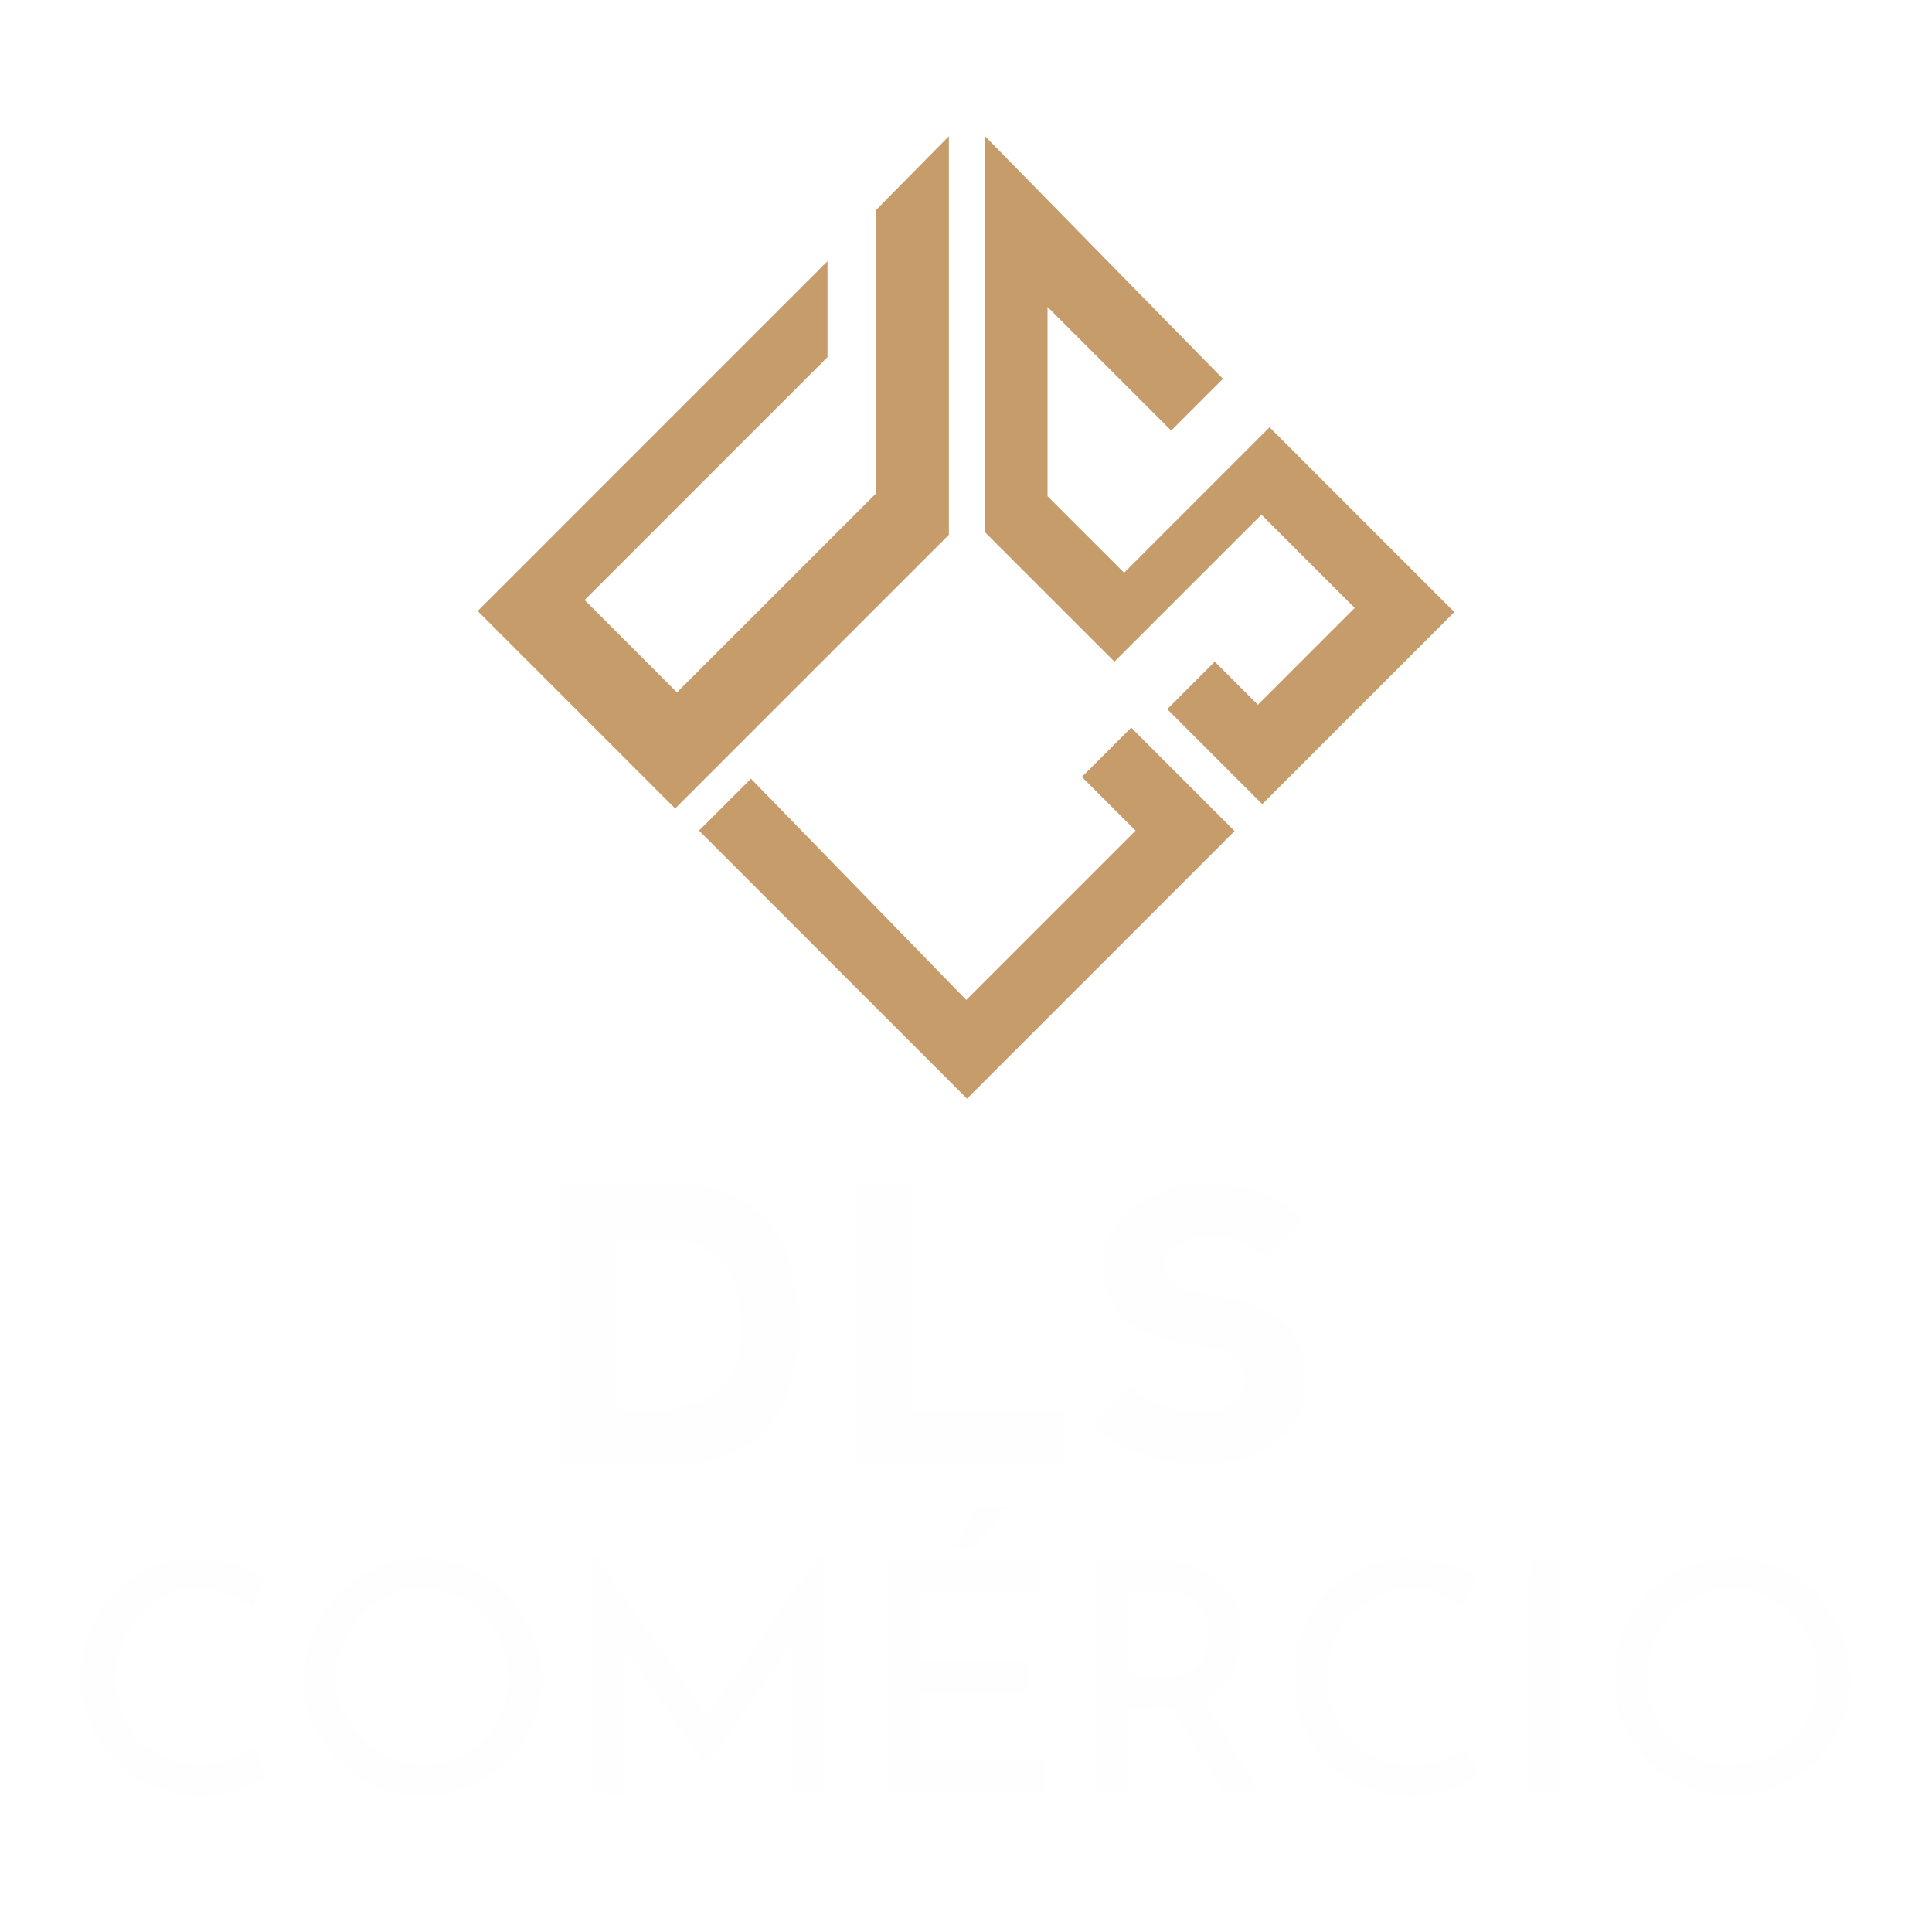
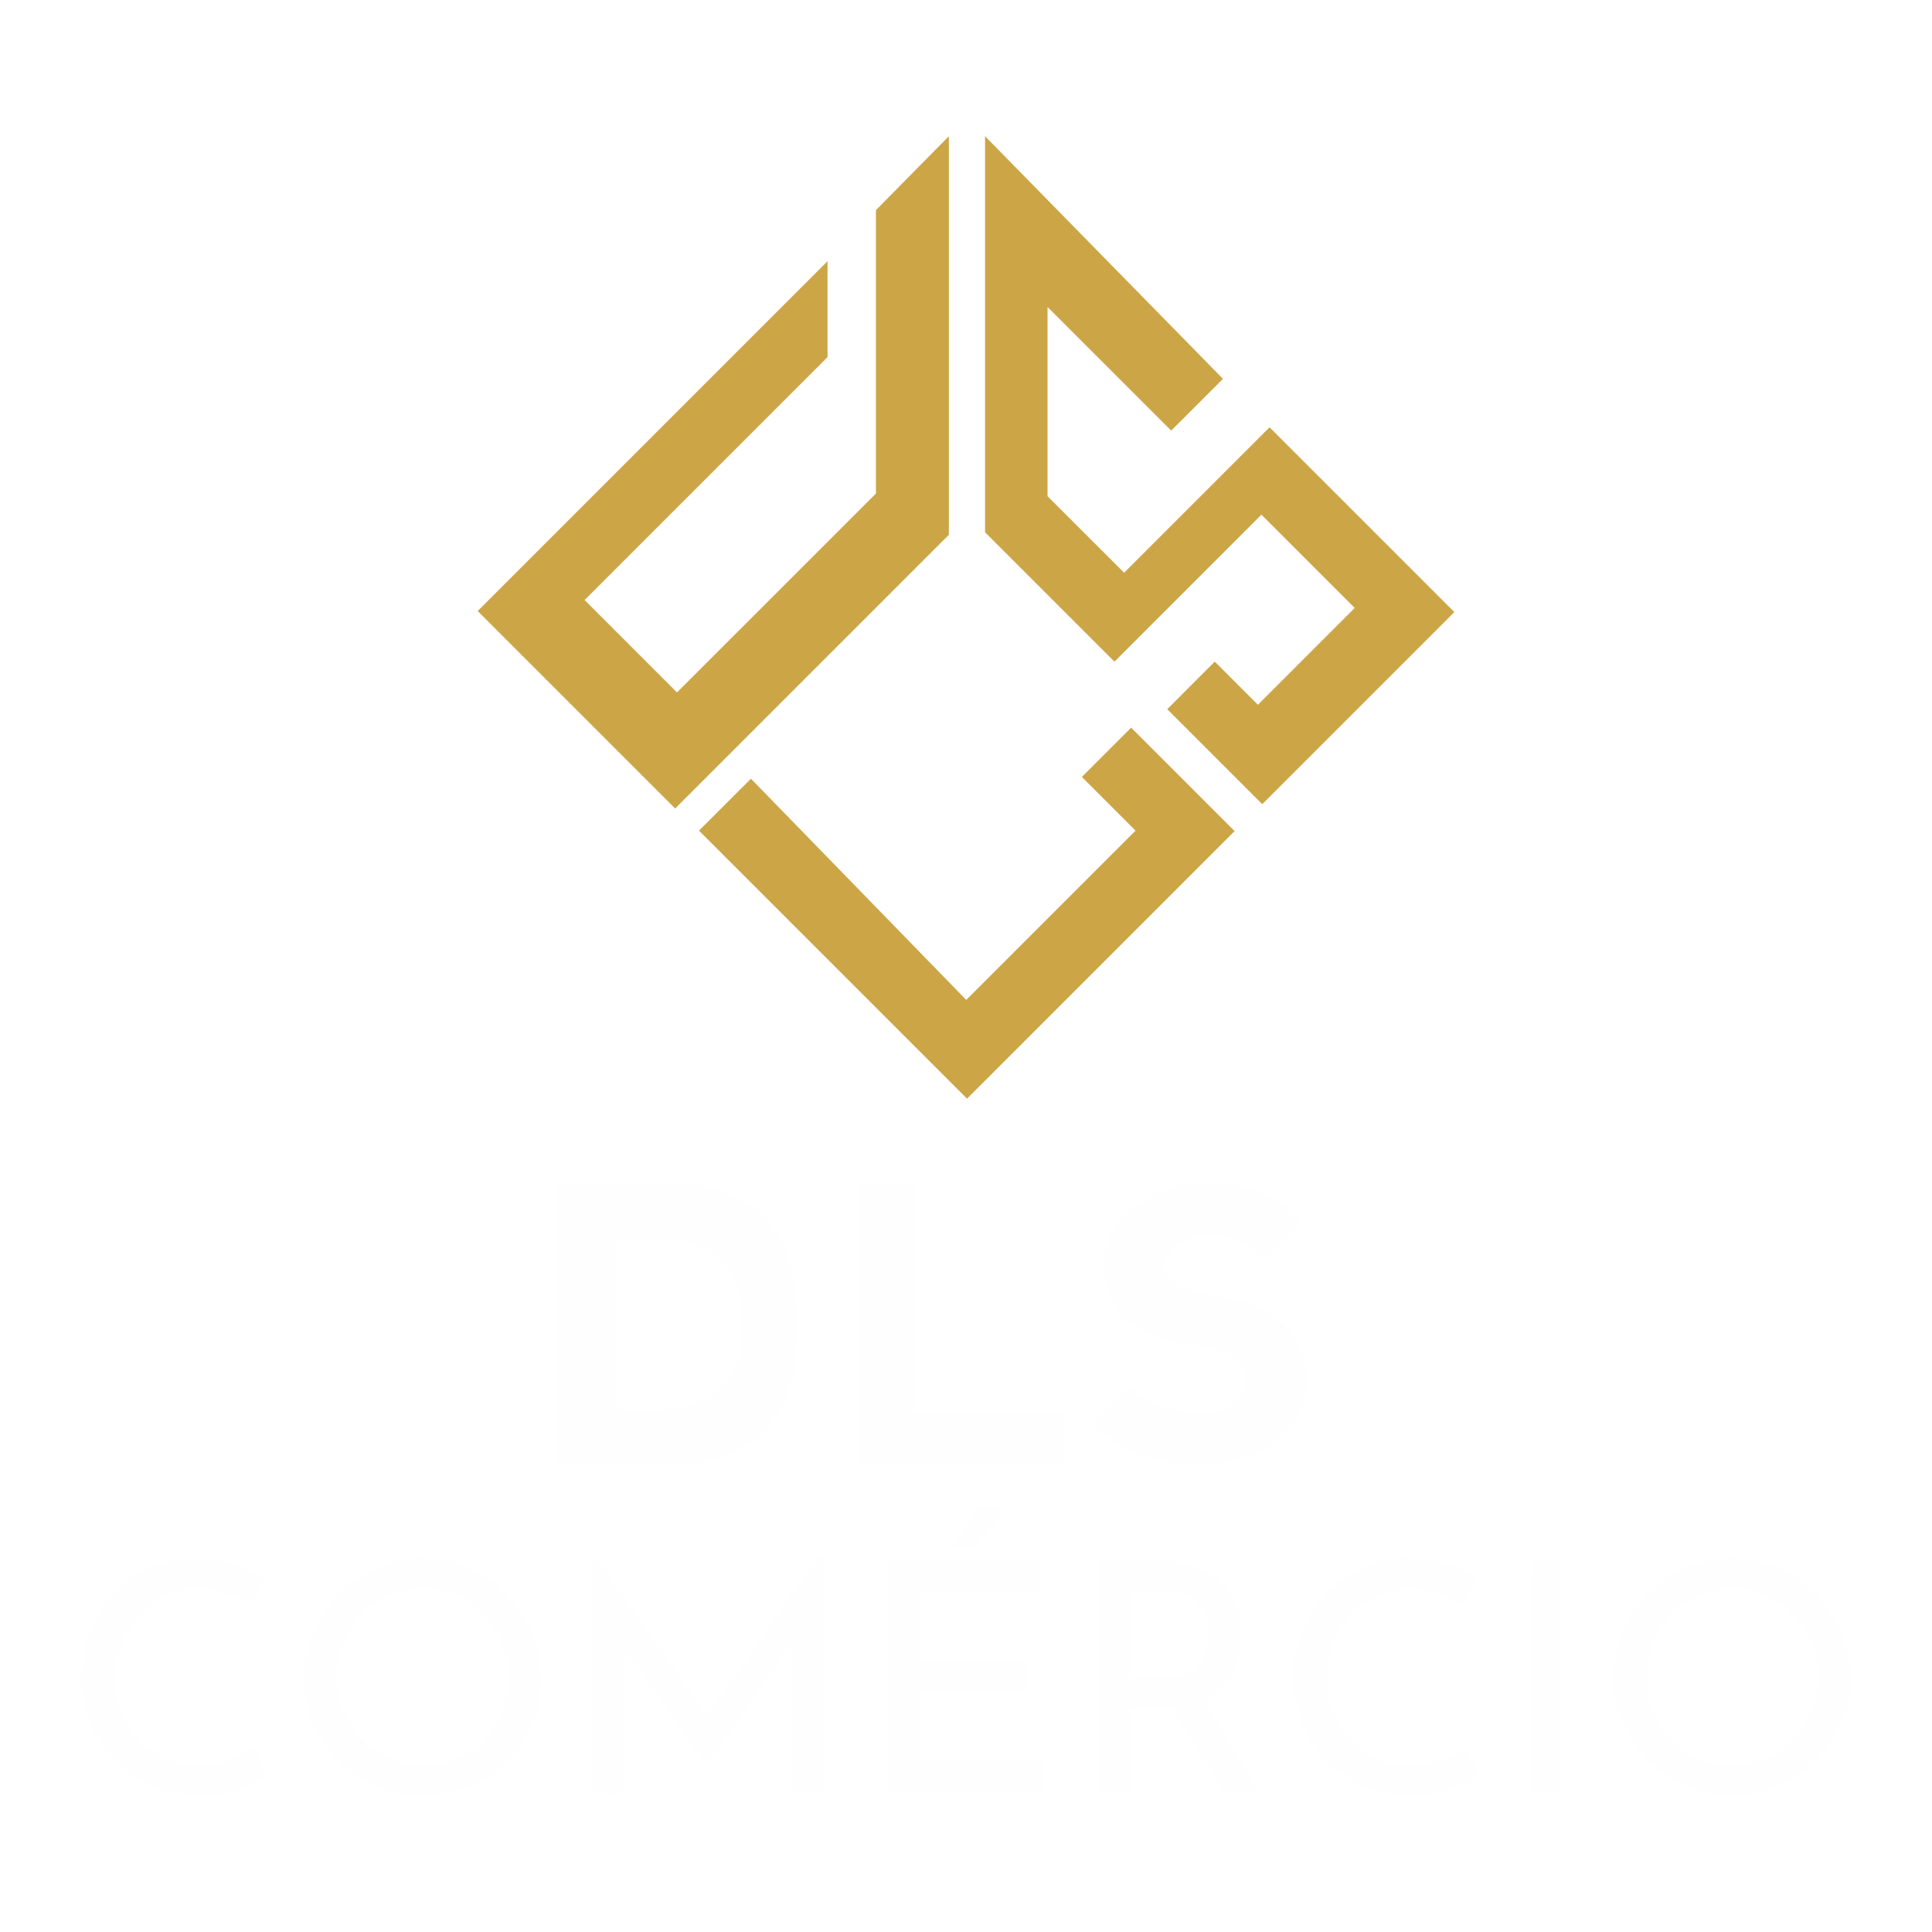
<svg xmlns="http://www.w3.org/2000/svg" id="Camada_1" version="1.1" viewBox="0 0 1080 1080">
  <defs>
    <style>
      .st0 {
        fill: #fefefe;
      }

      .st1 {
-         fill: #c69c6b;
+         fill: #cca546;
      }
    </style>
  </defs>
  <g>
-     <path class="st0" d="M312,818.39v-156.89h72.01c.36,0,5.43.99,6.96,1.23,48.02,7.61,57.55,49.27,54.55,91.89-1.81,25.75-15.39,51.29-40.97,59.72-1.93.64-16.07,4.05-17.03,4.05h-75.52ZM344.79,786.78c1.84.18,3.25,1.06,5.22,1.22,27.65,2.34,60.82-2.04,63.9-35.72,1.9-20.74.24-46.89-21.96-55.39-2.27-.87-10.96-3.77-12.62-3.77h-34.54v93.67Z" />
-     <path class="st0" d="M665.29,661.78c16.29-1.91,37.1,1.65,51.06,10.42,1.93,1.21,10.93,8.42,11.25,9.88.32,1.42-.96,1.98-1.71,2.84-1.98,2.27-16.52,17.11-17.71,17.46-2.93.85-4.61-2.88-7.05-4.42-10.18-6.41-23.02-8.71-34.71-5.77-10.65,2.68-20.8,14.05-11.41,23.79,7.47,7.75,29.44,8.52,39.89,11.63,7.51,2.23,22.04,10.36,26.89,16.43,10.39,13.01,11.42,37.23,1.71,50.9-22.6,31.8-78.94,29.49-107.02,6.41-3.53-2.9-6.52-4.65-3.01-8.73,1.93-2.24,16.46-17.24,17.67-17.51,1.79-.39,3.55,2.9,5.21,4.02,12.06,8.17,25.85,11.34,40.39,10.03,22.17-1.99,27.18-27.57,4.37-34.88-7.96-2.55-17.06-2.17-25.2-4.07-27.11-6.34-42.12-21.31-38.28-50.61,2.66-20.35,28.82-35.61,47.66-37.81Z" />
-     <path class="st0" d="M511.04,661.5v127.62h82.54c.12,0,1.76,1.63,1.76,1.76v27.51h-115.91v-155.13c0-.12,1.63-1.76,1.76-1.76h29.86Z" />
-     <path class="st0" d="M330.74,871.66c.24-.98,1.69-2.31,2.91-.57,19.87,28.5,40.33,56.61,59.78,85.41,3,3.33,2.53.04,4-1.73,21.41-25.66,38.04-57.25,59.24-82.46,1.15-1.36,1.93-2.82,4.03-2.4l.03,129.4c-.74,5.39-13.36,1.96-17.59,2.9v-81.96c-2.84-.65-1.87.54-2.58,1.52-12.17,16.77-23.33,34.37-35.55,51.09-1.28,1.76-8.56,11.59-9.36,11.76-1.43.31-3.13-1.88-4.03-2.9-11.5-13.03-22.77-32.85-33.43-47.36-2.85-3.88-6.46-8.64-9.89-11.78v79.62c0,.73-13.49.2-14.67.03-1.01-.14-2.9-1.05-2.9-1.79v-128.79Z" />
-     <path class="st0" d="M229.74,871.36c52.99-5.54,91.48,53.79,63.75,100.04-26.63,44.41-92.31,42.66-116.36-3.51-21.41-41.1,7.25-91.79,52.61-96.53ZM227.39,888.91c-23.21,3.22-42.14,30.07-39.43,52.94,3.62,30.57,34.44,53.07,64.36,42.23,40.38-14.63,43.08-72.14,4.7-91.38-8.99-4.51-19.68-5.17-29.62-3.79Z" />
-     <path class="st0" d="M961.51,871.36c56.04-5.92,94.37,59.83,60.02,105.68-28.14,37.56-86.43,35.08-110.29-5.64-24.4-41.64,2.42-94.99,50.27-100.04ZM935.17,973.81c25.14,24.44,68.7,12.35,78.76-20.76,11.86-39.05-23.53-76.44-62.98-61.81-30.09,11.15-39.54,50.44-21.27,75.77.96,1.32,4.61,5.95,5.49,6.8Z" />
-     <path class="st0" d="M652.13,872.25c1.28.12,5,.91,6.96,1.23,25.43,4.24,36.78,20.76,34.64,46.23-1.17,13.9-7.41,20.99-17.69,29.19-1.23.98-2.67-.12-2.29,2.38l30.48,50.93h-19.32c-8.45-13.69-17.59-26.98-26.14-40.59-1.09-1.74-2.44-6.06-3.66-6.88-4.02-2.71-18.13,1.95-23.47.64v46.83h-17.56v-129.96c12.29.83,25.93-1.12,38.05,0ZM631.64,937.81h25.17c.32,0,5.28-1.7,6.12-2.08,15.59-7.14,18.04-31.7,3.79-41.78-.92-.65-7.14-4.14-7.57-4.14h-27.51v48Z" />
-     <path class="st0" d="M581.29,872.25c.52.52.28,12.89.03,14.67-.14,1.01-1.05,2.9-1.79,2.9h-64.98v38.64h57.96c.74,0,1.65,1.88,1.79,2.9.16,1.17.7,14.67-.03,14.67h-59.71v38.64h69.08v17.56h-86.64v-129.96h84.3Z" />
-     <path class="st0" d="M141.06,898.01c-.35.46-7.98-4.67-9.34-5.29-44.93-20.7-83.04,29.97-60.7,71.24,10.85,20.05,36.13,27.47,57.18,20.12,2.46-.86,14.19-7.85,15.2-6.46.1.14.08,2.32.55,3.53,1.57,4.07,4.87,8.01,4.07,12.8-8.09,2.96-16.42,8.38-25.17,9.37-59.13,6.73-96.22-50.17-67.48-101.44,18.23-32.53,61.52-39.16,92.18-20.28l-6.49,16.41Z" />
-     <path class="st0" d="M818.97,896.84c-1.04,1.44-10.81-4.46-12.87-5.28-27.58-10.91-55.8,5.2-62.7,33.32-9.83,40.05,24.85,73.51,64.19,58.33,4.46-1.72,8.16-5.23,12.53-5.58l7.05,15.2c-3.72,1.16-6.86,3.75-10.54,5.28-39.96,16.7-85.13-4.44-92.44-48.06-6.52-38.88,18.46-75.94,59.03-79.02,8.15-.62,36.73,3.53,41.09,10.57,1.25,2.01-3.8,9.13-4.79,11.71-.46,1.22-.45,3.38-.55,3.53Z" />
+     <path class="st0" d="M312,818.39v-156.89h72.01c.36,0,5.43.99,6.96,1.23,48.02,7.61,57.55,49.27,54.55,91.89-1.81,25.75-15.39,51.29-40.97,59.72-1.93.64-16.07,4.05-17.03,4.05h-75.52ZM344.79,786.78c1.84.18,3.25,1.06,5.22,1.22,27.65,2.34,60.82-2.04,63.9-35.72,1.9-20.74.24-46.89-21.96-55.39-2.27-.87-10.96-3.77-12.62-3.77h-34.54v93.67h0Z" />
+     <path class="st0" d="M665.29,661.78c16.29-1.91,37.1,1.65,51.06,10.42,1.93,1.21,10.93,8.42,11.25,9.88.32,1.42-.96,1.98-1.71,2.84-1.98,2.27-16.52,17.11-17.71,17.46-2.93.85-4.61-2.88-7.05-4.42-10.18-6.41-23.02-8.71-34.71-5.77-10.65,2.68-20.8,14.05-11.41,23.79,7.47,7.75,29.44,8.52,39.89,11.63,7.51,2.23,22.04,10.36,26.89,16.43,10.39,13.01,11.42,37.23,1.71,50.9-22.6,31.8-78.94,29.49-107.02,6.41-3.53-2.9-6.52-4.65-3.01-8.73,1.93-2.24,16.46-17.24,17.67-17.51,1.79-.39,3.55,2.9,5.21,4.02,12.06,8.17,25.85,11.34,40.39,10.03,22.17-1.99,27.18-27.57,4.37-34.88-7.96-2.55-17.06-2.17-25.2-4.07-27.11-6.34-42.12-21.31-38.28-50.61,2.66-20.35,28.82-35.61,47.66-37.81h0Z" />
+     <path class="st0" d="M511.04,661.5v127.62h82.54c.12,0,1.76,1.63,1.76,1.76v27.51h-115.91v-155.13c0-.12,1.63-1.76,1.76-1.76h29.86-.01Z" />
+     <path class="st0" d="M330.74,871.66c.24-.98,1.69-2.31,2.91-.57,19.87,28.5,40.33,56.61,59.78,85.41,3,3.33,2.53.04,4-1.73,21.41-25.66,38.04-57.25,59.24-82.46,1.15-1.36,1.93-2.82,4.03-2.4l.03,129.4c-.74,5.39-13.36,1.96-17.59,2.9v-81.96c-2.84-.65-1.87.54-2.58,1.52-12.17,16.77-23.33,34.37-35.55,51.09-1.28,1.76-8.56,11.59-9.36,11.76-1.43.31-3.13-1.88-4.03-2.9-11.5-13.03-22.77-32.85-33.43-47.36-2.85-3.88-6.46-8.64-9.89-11.78v79.62c0,.73-13.49.2-14.67.03-1.01-.14-2.9-1.05-2.9-1.79v-128.79h0Z" />
+     <path class="st0" d="M229.74,871.36c52.99-5.54,91.48,53.79,63.75,100.04-26.63,44.41-92.31,42.66-116.36-3.51-21.41-41.1,7.25-91.79,52.61-96.53h0ZM227.39,888.91c-23.21,3.22-42.14,30.07-39.43,52.94,3.62,30.57,34.44,53.07,64.36,42.23,40.38-14.63,43.08-72.14,4.7-91.38-8.99-4.51-19.68-5.17-29.62-3.79h0Z" />
+     <path class="st0" d="M961.51,871.36c56.04-5.92,94.37,59.83,60.02,105.68-28.14,37.56-86.43,35.08-110.29-5.64-24.4-41.64,2.42-94.99,50.27-100.04h0ZM935.17,973.81c25.14,24.44,68.7,12.35,78.76-20.76,11.86-39.05-23.53-76.44-62.98-61.81-30.09,11.15-39.54,50.44-21.27,75.77.96,1.32,4.61,5.95,5.49,6.8Z" />
+     <path class="st0" d="M652.13,872.25c1.28.12,5,.91,6.96,1.23,25.43,4.24,36.78,20.76,34.64,46.23-1.17,13.9-7.41,20.99-17.69,29.19-1.23.98-2.67-.12-2.29,2.38l30.48,50.93h-19.32c-8.45-13.69-17.59-26.98-26.14-40.59-1.09-1.74-2.44-6.06-3.66-6.88-4.02-2.71-18.13,1.95-23.47.64v46.83h-17.56v-129.96c12.29.83,25.93-1.12,38.05,0h0ZM631.64,937.81h25.17c.32,0,5.28-1.7,6.12-2.08,15.59-7.14,18.04-31.7,3.79-41.78-.92-.65-7.14-4.14-7.57-4.14h-27.51v48h0Z" />
+     <path class="st0" d="M581.29,872.25c.52.52.28,12.89.03,14.67-.14,1.01-1.05,2.9-1.79,2.9h-64.98v38.64h57.96c.74,0,1.65,1.88,1.79,2.9.16,1.17.7,14.67-.03,14.67h-59.71v38.64h69.08v17.56h-86.64v-129.96h84.3v-.02Z" />
+     <path class="st0" d="M141.06,898.01c-.35.46-7.98-4.67-9.34-5.29-44.93-20.7-83.04,29.97-60.7,71.24,10.85,20.05,36.13,27.47,57.18,20.12,2.46-.86,14.19-7.85,15.2-6.46.1.14.08,2.32.55,3.53,1.57,4.07,4.87,8.01,4.07,12.8-8.09,2.96-16.42,8.38-25.17,9.37-59.13,6.73-96.22-50.17-67.48-101.44,18.23-32.53,61.52-39.16,92.18-20.28l-6.49,16.41h0Z" />
+     <path class="st0" d="M818.97,896.84c-1.04,1.44-10.81-4.46-12.87-5.28-27.58-10.91-55.8,5.2-62.7,33.32-9.83,40.05,24.85,73.51,64.19,58.33,4.46-1.72,8.16-5.23,12.53-5.58l7.05,15.2c-3.72,1.16-6.86,3.75-10.54,5.28-39.96,16.7-85.13-4.44-92.44-48.06-6.52-38.88,18.46-75.94,59.03-79.02,8.15-.62,36.73,3.53,41.09,10.57,1.25,2.01-3.8,9.13-4.79,11.71-.46,1.22-.45,3.38-.55,3.53h0Z" />
    <path class="st0" d="M872.83,872.25v129.96c-3.68-.67-16.41,1.71-17.44-1.88.06-42.28-.73-84.83.4-126.97,1.6-2.39,13.52-.52,17.04-1.11Z" />
-     <path class="st0" d="M564.9,841.8l-20.44,22.3c-1.34,1.54-10.77,1.52-11.18,1.11-1.77-1.77,2.16-4.69,2.89-5.89,1.46-2.41,9.55-17.53,10.57-17.53h18.15Z" />
+     <path class="st0" d="M564.9,841.8l-20.44,22.3c-1.34,1.54-10.77,1.52-11.18,1.11-1.77-1.77,2.16-4.69,2.89-5.89,1.46-2.41,9.55-17.53,10.57-17.53h18.16Z" />
  </g>
  <g>
    <polygon class="st1" points="489.65 117.47 489.65 275.89 378.45 387.08 326.79 335.42 462.59 199.63 462.59 146 267.02 341.57 377.41 451.96 530.42 298.95 530.42 76.14 489.65 117.47" />
    <polygon class="st1" points="550.65 76.14 550.65 297.54 622.98 369.86 705.14 287.7 757.29 339.85 703.17 393.97 679.06 369.86 652.5 396.43 705.6 449.53 812.98 342.15 709.69 238.86 628.39 320.17 585.58 277.37 585.58 171.59 654.71 240.71 683.64 211.78 550.65 76.14" />
    <polygon class="st1" points="419.78 435.3 390.75 464.32 540.58 614.15 690.14 464.58 632.32 406.76 604.77 434.31 634.78 464.32 540.14 558.97 419.78 435.3" />
  </g>
</svg>
